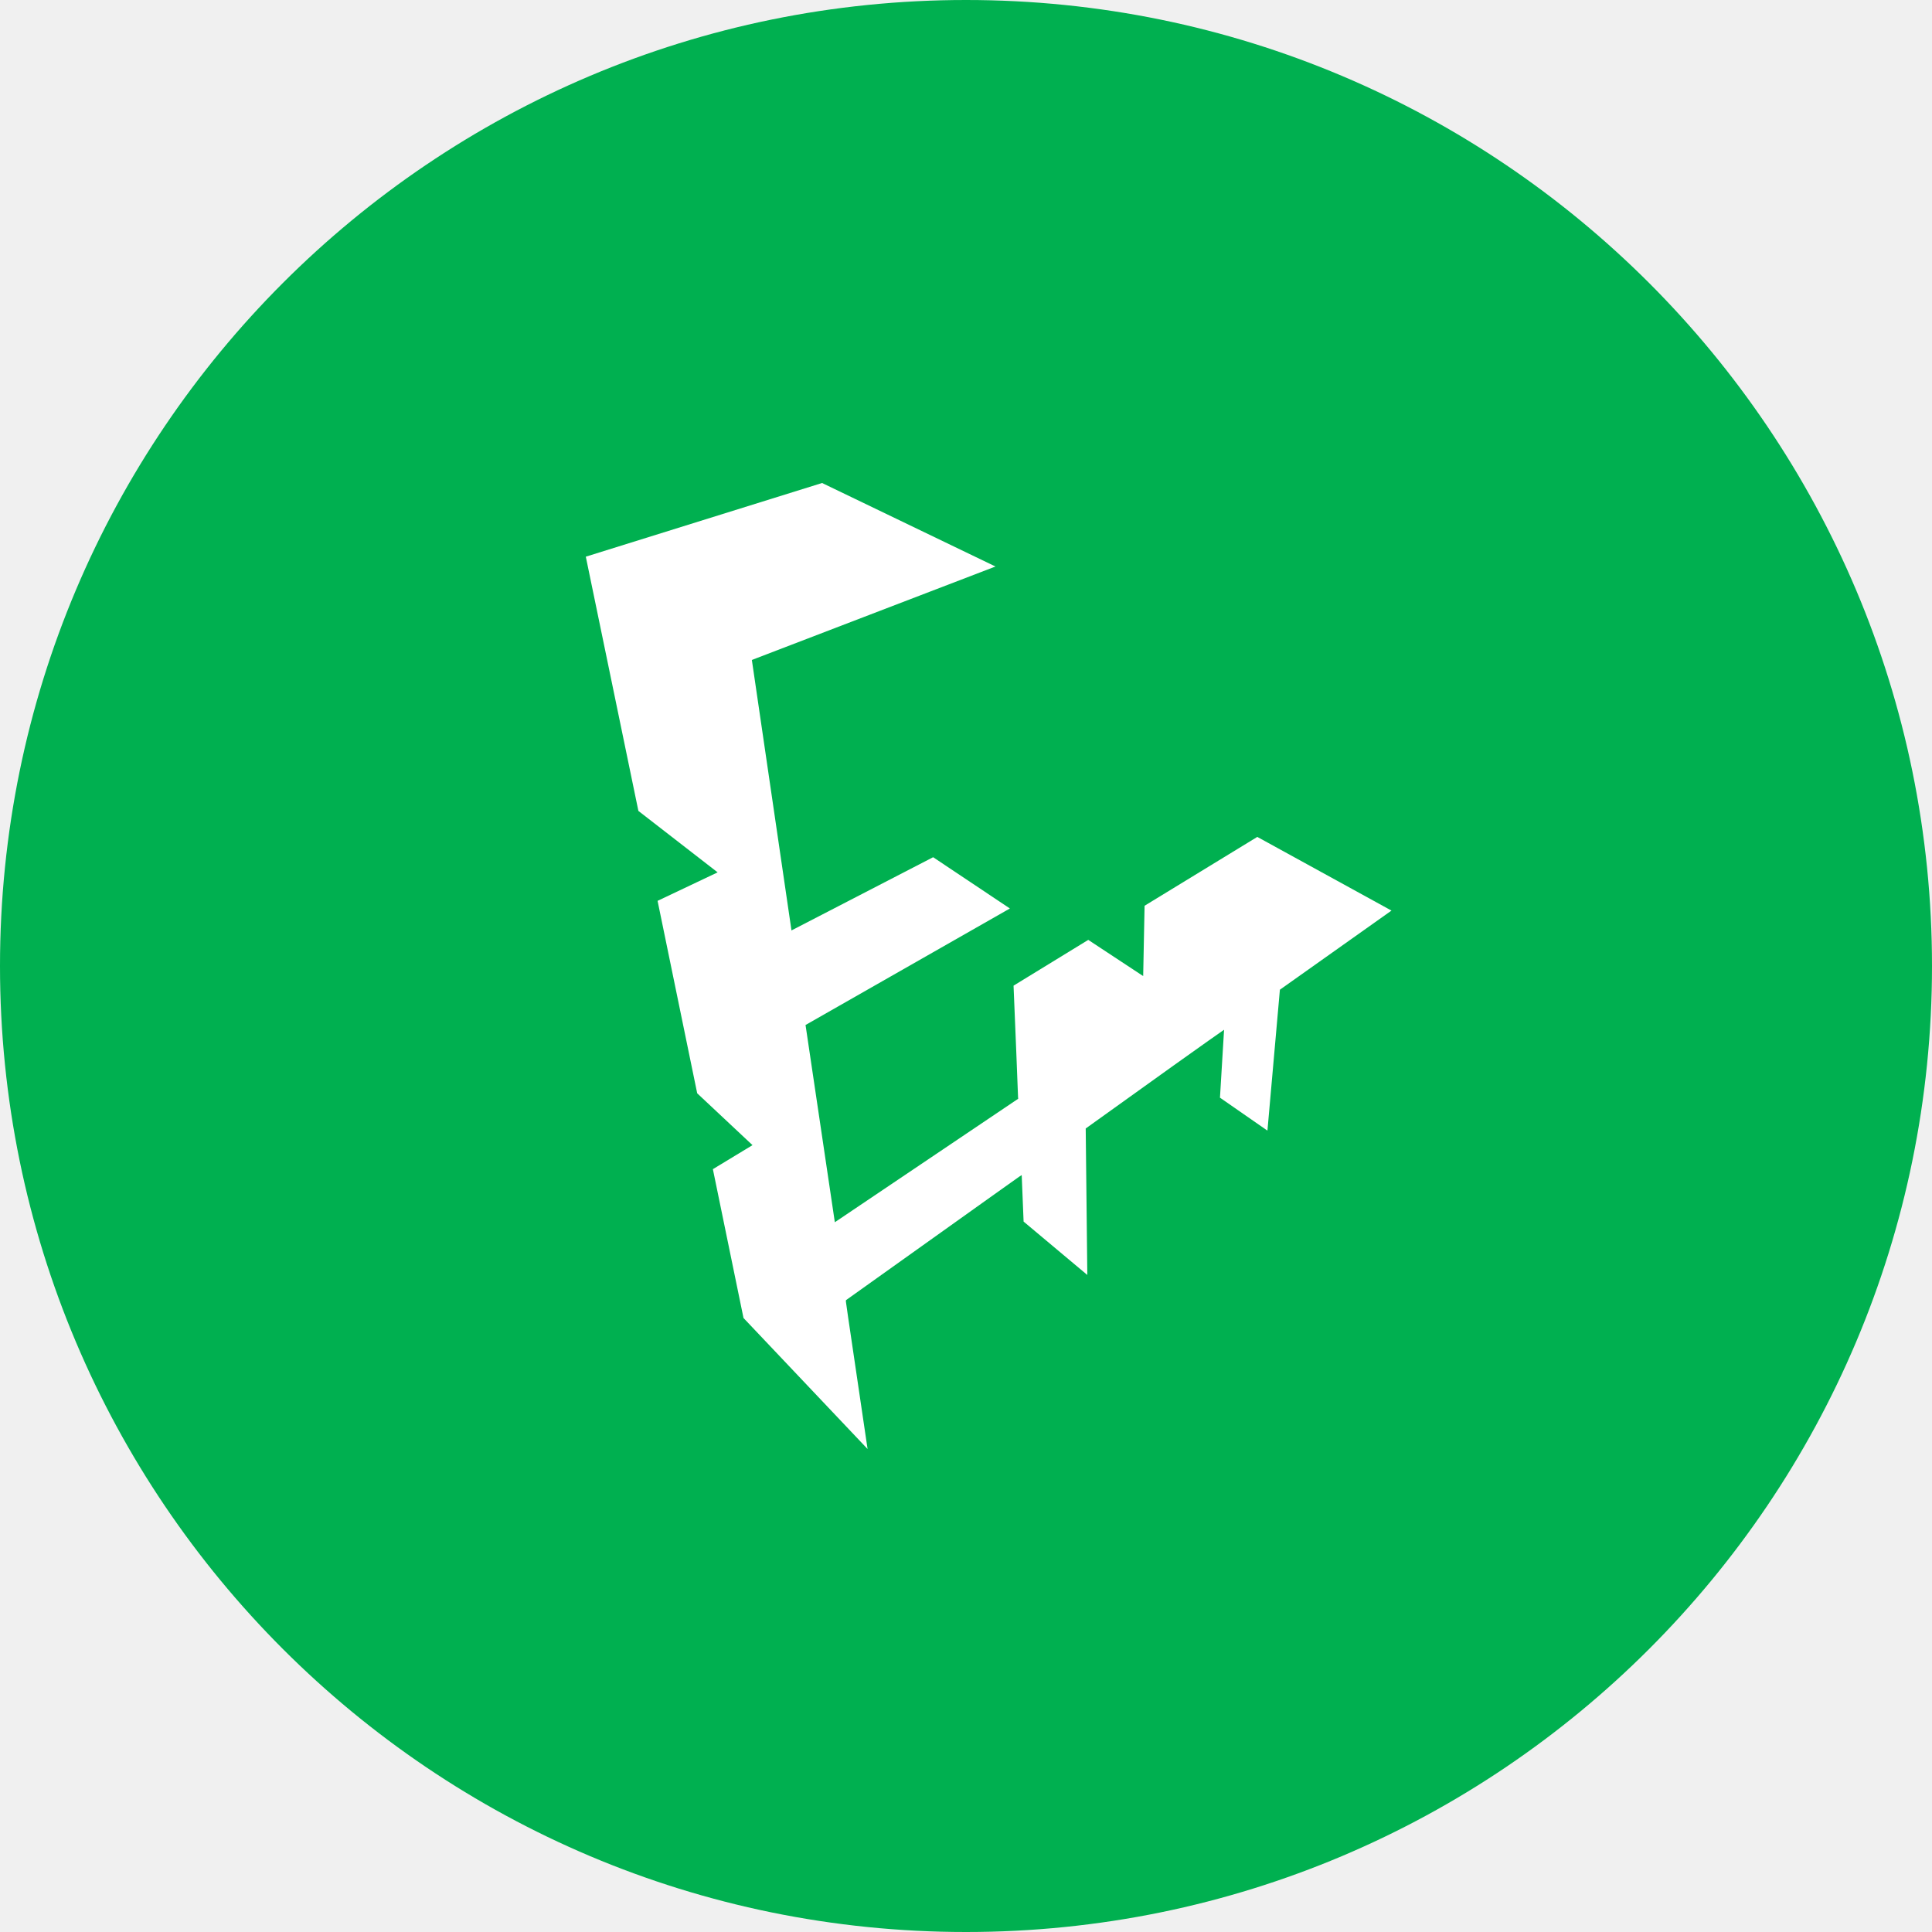
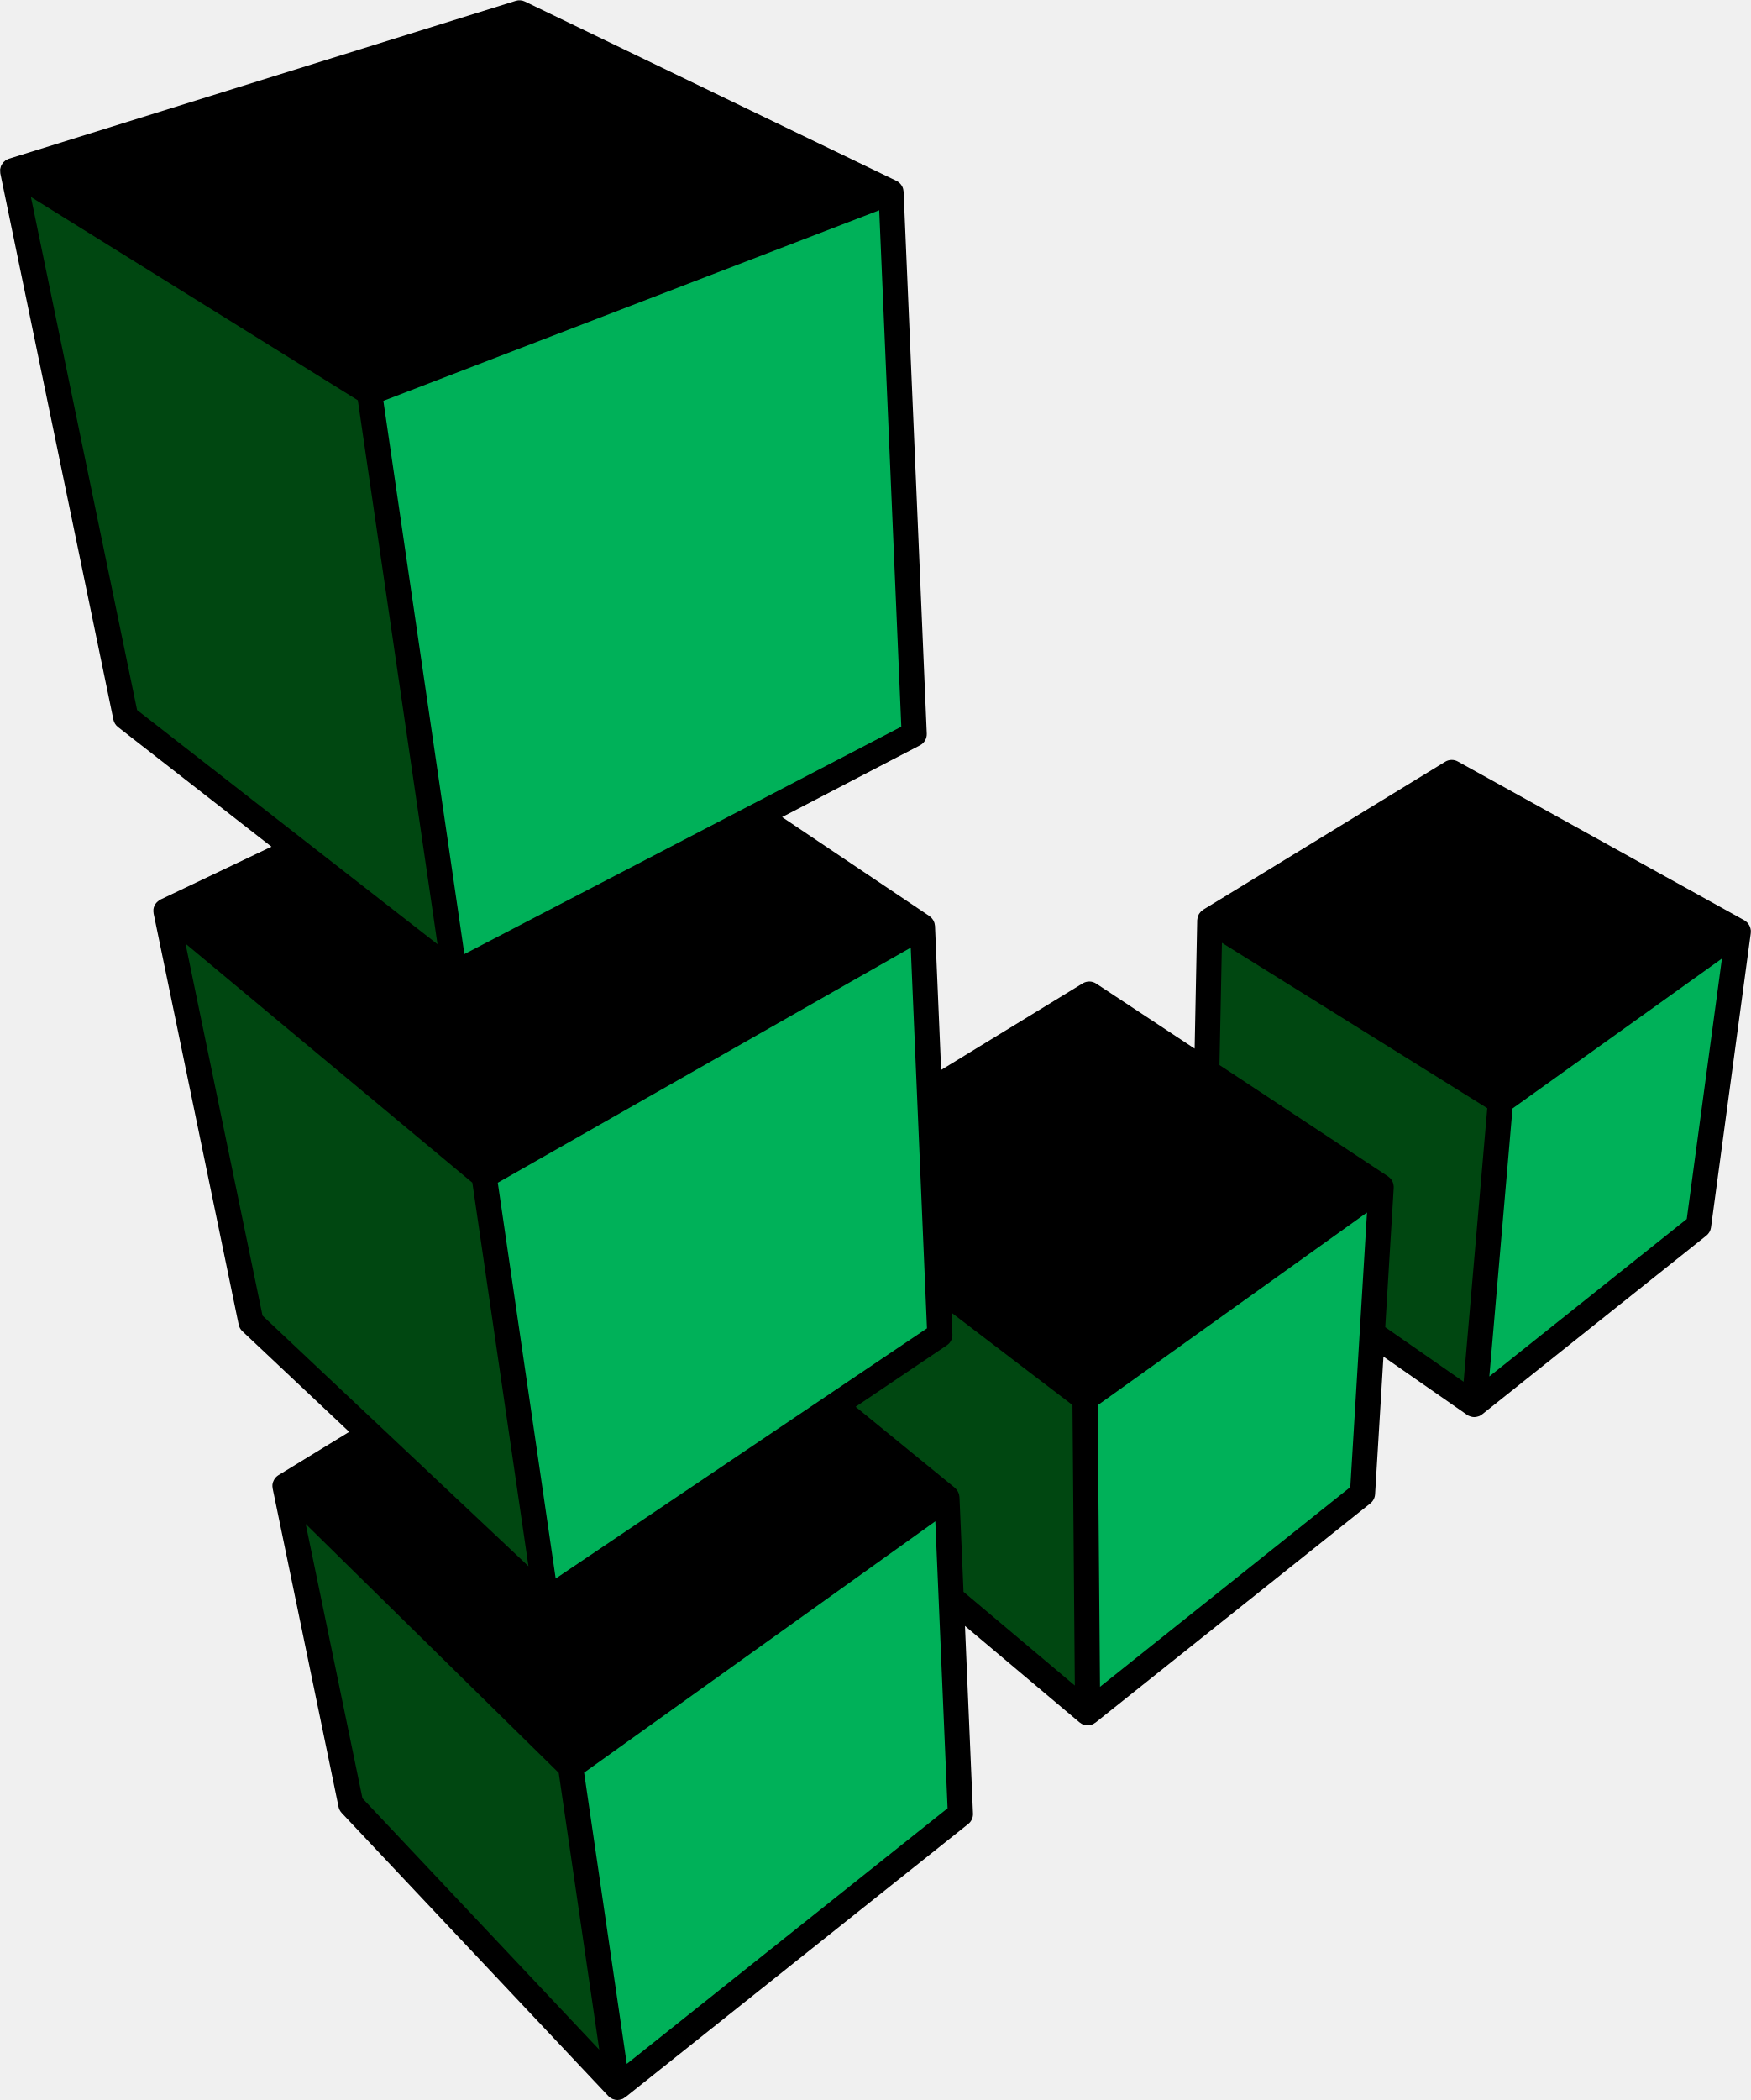
- <svg xmlns="http://www.w3.org/2000/svg" viewBox="0 0 1024 1024">
-   <circle cx="512" cy="512" r="512" style="fill:#00b050" />
-   <path d="m737.51 482.63-71.12-39.05-59.74 36.49-.74 37.27-29.11-19.18-39.6 24.26c2.64 62.35 2.29 59.9 2.52 59.9l-97.24 65.49-15.53-104.54 108.31-61.76-40.68-27.17-75.08 38.81-21-143.36 129.12-49.53-91.9-44.26-125.23 39.05 27.87 134.75 42 32.57-31.83 15.1 21 102 29.31 27.48-21 12.73 16.23 78.88L459.83 768c-12-81.21-11.65-78.65-11.45-78.65v-.23L526 633.76c17.16-12.23 15.18-10.83 15.53-10.83l1 24.53 33.77 28.3-.85-77.64 46.58-33.39c14.4-10.25 26.63-18.94 26.75-18.94l-2.17 36 25.16 17.47 6.6-74.69z" style="fill:#fff" />
+ <svg xmlns="http://www.w3.org/2000/svg" width="2085" height="2500" viewBox="0 0 256 307" preserveAspectRatio="xMidYMid">
+   <path d="M66.766 141.595l-12.64-83.896L2.919 26.102l15.254 78.884 48.594 36.609zM78.75 231.81l-8.063-59.49-45.543-37.698 11.767 58.836L78.75 231.81zm-36.173-13.292l8.063 44.67 38.788 40.315-5.448-45.544-41.403-39.441zm115.71-13.73l-19.938-14.817s-.284 5.306-.817 5.666l-14.546 10.242 15.907 13.074.927 14.873 18.903 15.417-.435-44.454zm60.253-43.472l-3.596 41.893-13.401-8.825s1.477-21.181 1.47-21.192c-.077-.142-25.822-17.433-25.822-17.433l.817-19.285 40.532 24.842z" fill="#004711" />
+   <path d="M133.665 106.947l-3.704-78.012-75.833 28.764 12.638 83.896 66.899-34.648zm3.487 88.472l-3.051-59.49-63.412 36.39 9.37 61.016 57.093-37.916zm1.089 24.188l-54.26 38.352 6.756 46.85 49.465-39.441-1.961-45.761zm20.92-15.036l.87 45.326 39.225-31.815 1.96-43.147-42.055 29.636zm93.429-65.646l-5.121 39.769-30.671 24.624 3.65-41.784 32.142-22.61z" fill="#00B159" />
+   <path d="M140.278 218.847c-.002-.038-.016-.073-.02-.11a1.799 1.799 0 0 0-.107-.46 1.724 1.724 0 0 0-.125-.26c-.028-.05-.055-.1-.088-.146a1.784 1.784 0 0 0-.202-.234c-.035-.035-.066-.074-.104-.107l-.028-.03-14.511-11.843 13.343-8.99c.533-.36.839-.966.81-1.603l-.135-3.165 17.692 13.504.344 41.008-16.276-13.702-.593-13.862zm-71.23-45.953l8.205 56.072-38.886-36.633-11.26-54.382 41.94 34.943zm66.478 21.296l-54.29 36.575-8.467-57.86 60.384-34.37 2.373 55.655zm-6.982-163.451l3.229 75.494-63.888 33.245L56.037 58.6l72.507-27.861zm-76.24 27.78l11.649 79.516L20.026 103.8 4.5 28.795 52.305 58.52zm.678 204.375l-8.3-40.105 36.998 36.387 5.926 40.468-34.624-36.75zm85.558 1.459l-46.91 37.37-6.238-42.582 51.354-36.742 1.794 41.954zm58.888-46.95l-36.6 29.192-.342-41.166 39.383-28.17-2.441 40.144zm5.109-23.378l1.24-20.395c0-.023-.006-.044-.006-.067 0-.027.009-.052.008-.08-.001-.08-.022-.158-.034-.237-.01-.057-.01-.114-.024-.17a1.875 1.875 0 0 0-.156-.41c-.006-.01-.008-.023-.014-.034a1.857 1.857 0 0 0-.291-.388c-.023-.024-.051-.042-.075-.064-.074-.07-.146-.141-.232-.2l-24.655-16.282.359-17.868 38.8 24.178-3.46 39.993-11.46-7.976zm15.22 7.196l3.39-39.175 30.623-21.916-5.147 38.082-28.865 23.009zM256 136.045c-.002-.035-.015-.067-.02-.102a1.842 1.842 0 0 0-.036-.194 1.88 1.88 0 0 0-.17-.463 1.808 1.808 0 0 0-.181-.27c-.036-.045-.07-.091-.11-.133a1.773 1.773 0 0 0-.283-.233c-.032-.022-.055-.053-.09-.073-.006-.005-.016-.006-.024-.011-.011-.006-.02-.016-.031-.022l-41.91-23.223a1.836 1.836 0 0 0-1.85.043l-35.374 21.625c-.057.034-.102.083-.154.123-.063.048-.128.092-.184.148-.06.059-.106.127-.156.194-.044.058-.094.112-.13.175-.046.077-.075.162-.11.245-.024.063-.057.12-.075.187-.025.09-.032.184-.043.278-.007.06-.026.118-.028.18l-.376 18.779-14.39-9.503a1.837 1.837 0 0 0-1.976-.037l-20.702 12.656-.897-21.047c-.002-.044-.018-.084-.022-.128a2.078 2.078 0 0 0-.048-.273c-.018-.066-.045-.128-.07-.192a1.735 1.735 0 0 0-.104-.228c-.037-.065-.081-.123-.125-.183a1.74 1.74 0 0 0-.148-.183c-.055-.057-.116-.106-.18-.157-.04-.032-.072-.072-.115-.102l-21.545-14.471 20.167-10.494a1.847 1.847 0 0 0 .987-1.712l-3.387-79.222c-.004-.097-.027-.19-.046-.284-.008-.04-.01-.08-.02-.118a1.764 1.764 0 0 0-.188-.45c-.015-.026-.036-.047-.052-.071a1.802 1.802 0 0 0-.253-.311c-.035-.034-.073-.063-.111-.094-.053-.044-.1-.094-.157-.132-.045-.03-.096-.046-.143-.072-.024-.013-.042-.033-.067-.045L76.736.225a1.829 1.829 0 0 0-1.347-.1L1.279 23.209l-.015.008c-.03.009-.056.03-.086.04a1.808 1.808 0 0 0-.391.196l-.011.005c-.041.029-.07.07-.107.102-.094.077-.188.154-.265.249-.055.068-.092.146-.137.22-.045.075-.095.144-.13.224-.04.096-.06.198-.082.3-.015.062-.042.118-.051.18-.001.01.002.019 0 .028-.01.093 0 .186.005.28.003.087-.001.173.014.257.003.014 0 .027.003.04l16.536 79.869c.09.427.323.808.67 1.077l22.444 17.493-16.226 7.726c-.03.014-.052.036-.08.05-.025.015-.052.018-.076.032-.036.022-.06.054-.093.078a1.846 1.846 0 0 0-.258.216c-.045.045-.09.089-.13.138a1.884 1.884 0 0 0-.2.315c-.02.04-.047.078-.065.12a1.825 1.825 0 0 0-.133.482v.02c-.003.026.002.052 0 .078-.011.15-.004.3.022.447.003.02-.001.039.003.058l12.44 60.109c.077.372.265.708.54.967l15.622 14.714-10.352 6.332a1.86 1.86 0 0 0-.36.293c-.03.029-.05.062-.076.093-.09.106-.166.219-.23.342a1.851 1.851 0 0 0-.204.628c-.02.177-.005.352.025.524.004.019-.001.038.003.058l9.638 46.554c.069.33.228.637.463.886l38.982 41.385c.059.062.127.11.192.164.024.019.044.04.069.059.122.088.25.16.388.216.006.003.01.008.018.01.01.005.024.003.036.007.205.076.42.122.639.122a1.82 1.82 0 0 0 .659-.134c.046-.018.095-.027.14-.05.076-.036.132-.094.199-.14.048-.03.103-.045.148-.081l50.145-39.95c.46-.368.716-.931.692-1.516l-1.172-27.43 16.753 14.1c.029.025.067.034.098.057.095.07.186.144.294.196.036.016.073.023.109.038.046.018.09.032.136.046.18.057.362.096.547.096.18 0 .358-.037.535-.091.04-.013.08-.026.122-.042.042-.016.085-.024.126-.043.093-.044.168-.108.25-.165.036-.025.078-.035.112-.062l40.197-32.056c.409-.33.657-.81.689-1.332l1.223-20.115 12.23 8.513c.026.017.055.023.08.039.036.022.063.054.1.074.072.038.149.057.223.085.05.019.099.042.152.057.162.045.328.074.494.074.18 0 .36-.036.537-.09.04-.012.08-.025.12-.04.04-.016.084-.024.125-.042.1-.048.186-.115.274-.178.029-.02.064-.028.092-.05l32.79-26.134a1.85 1.85 0 0 0 .678-1.195l5.817-43.041c.006-.046-.005-.09-.002-.136.004-.073.019-.143.015-.217z" />
</svg>
